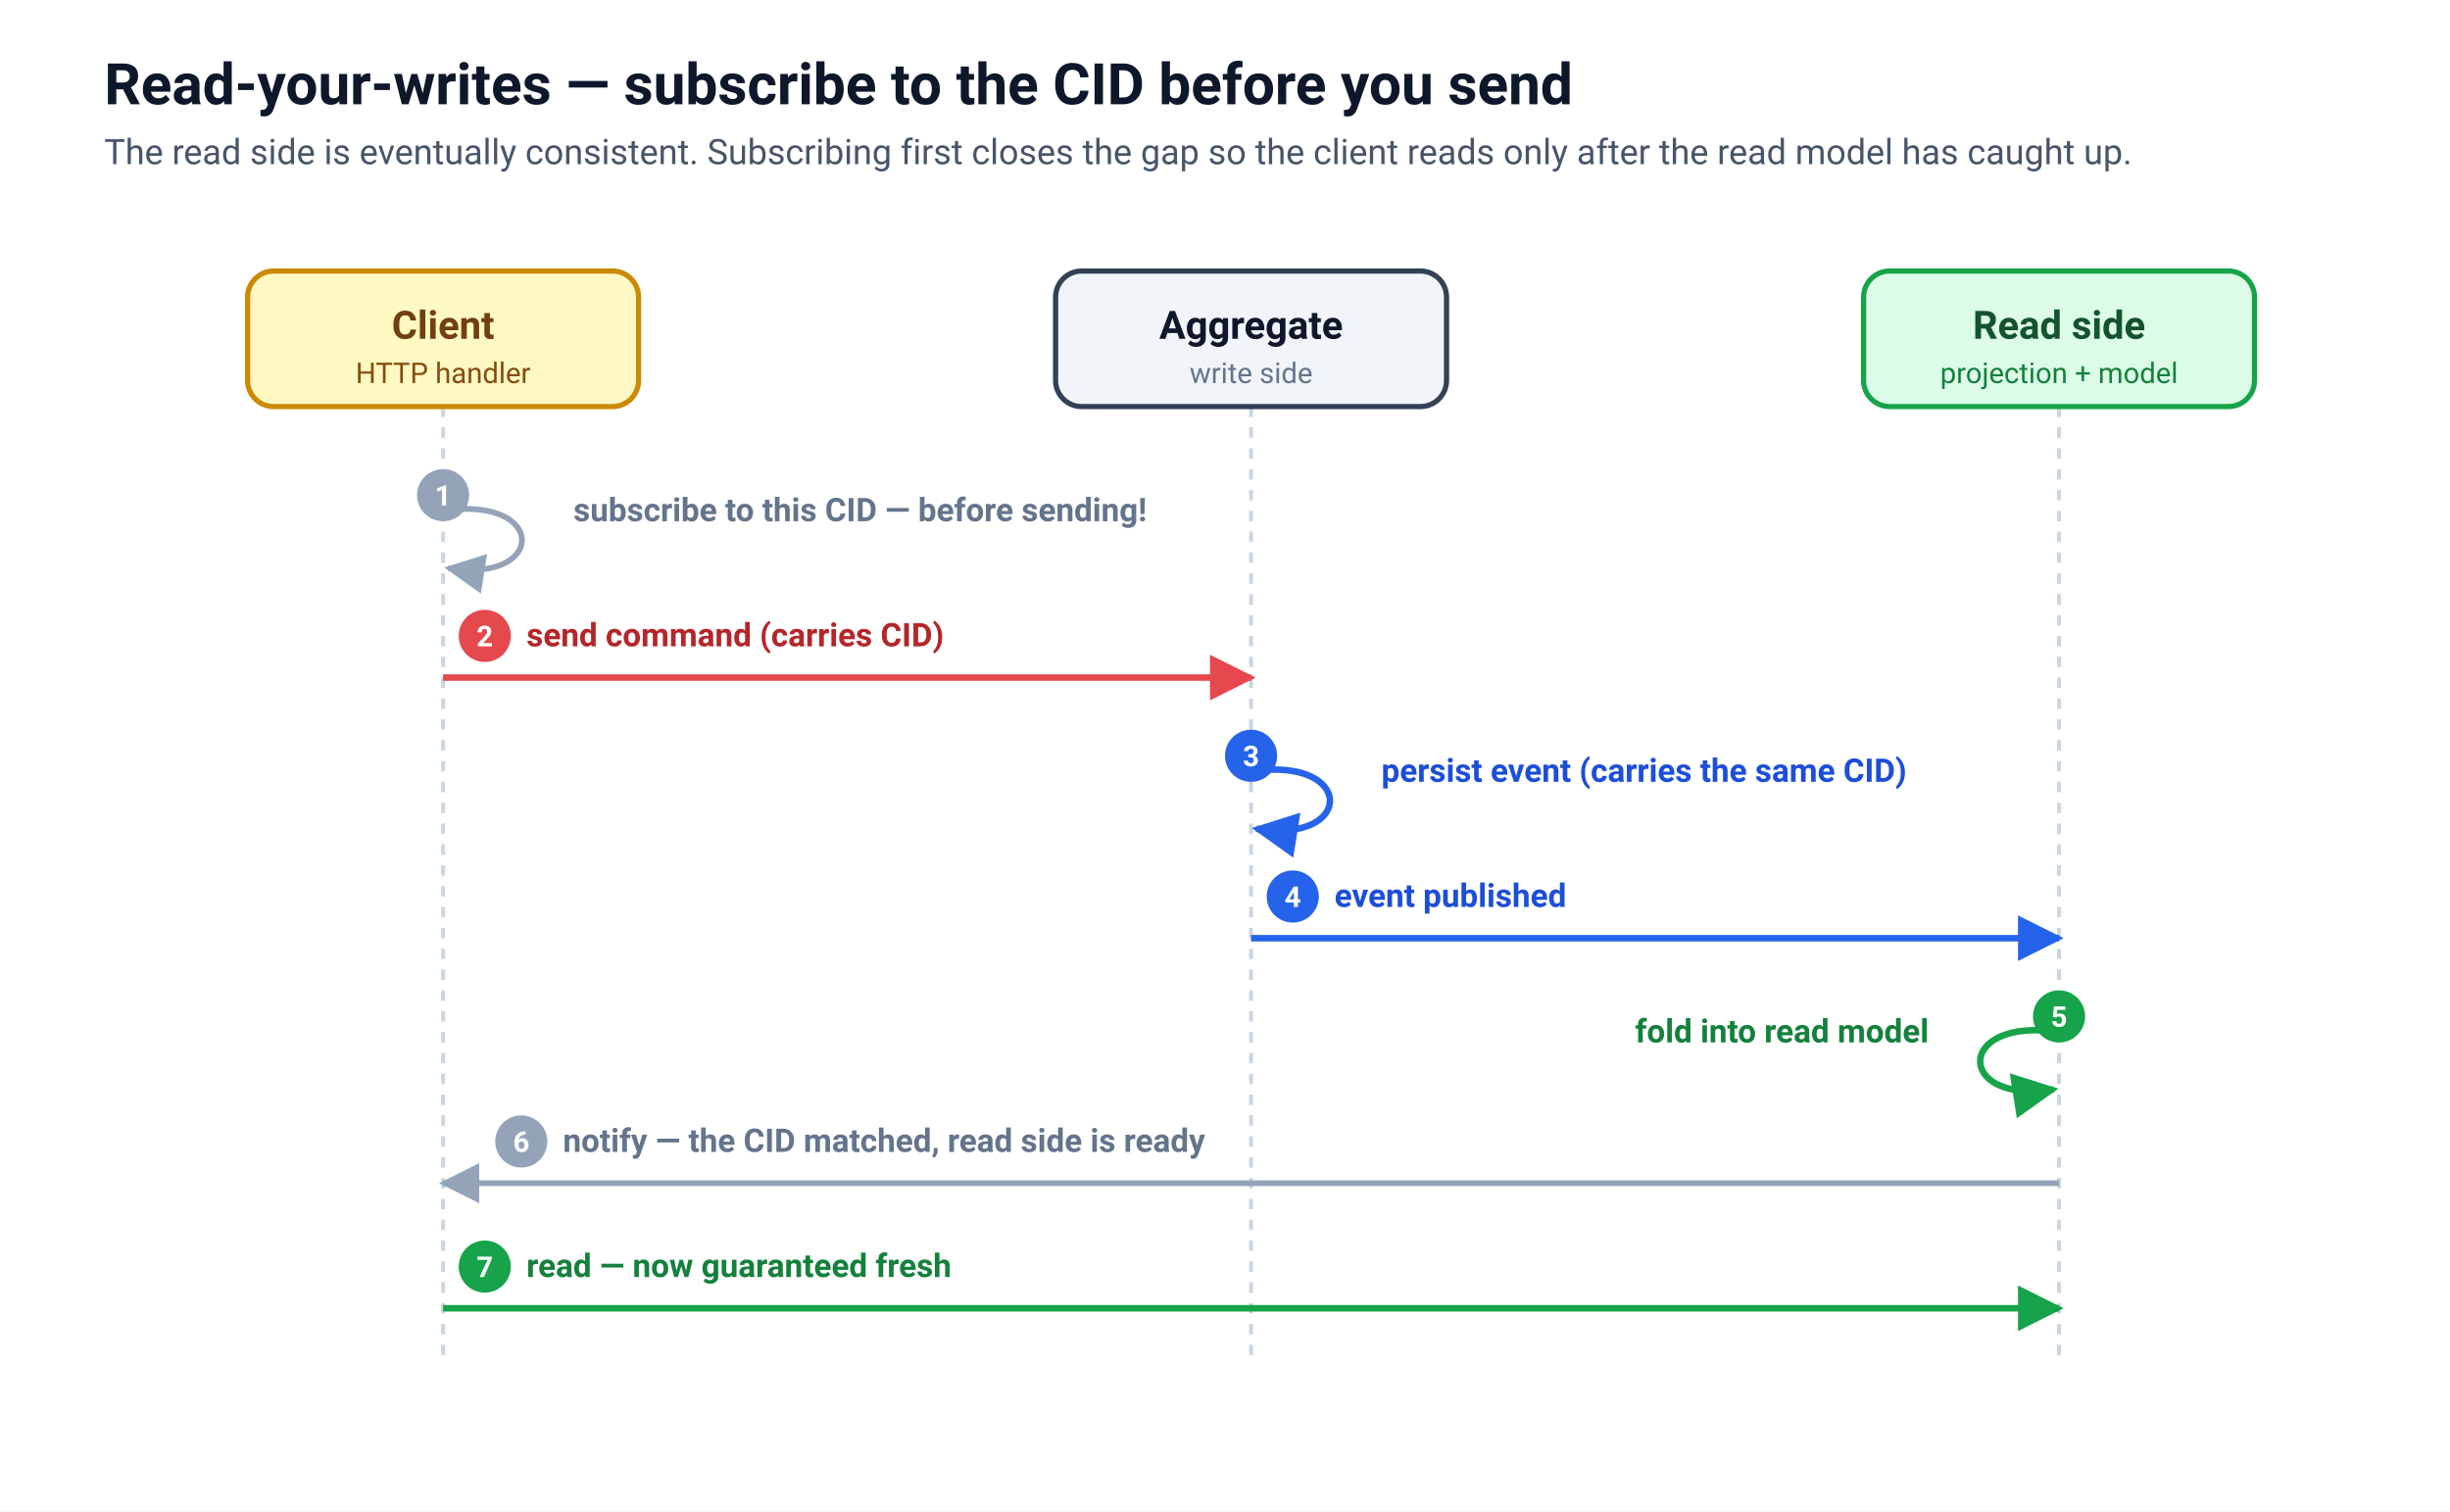
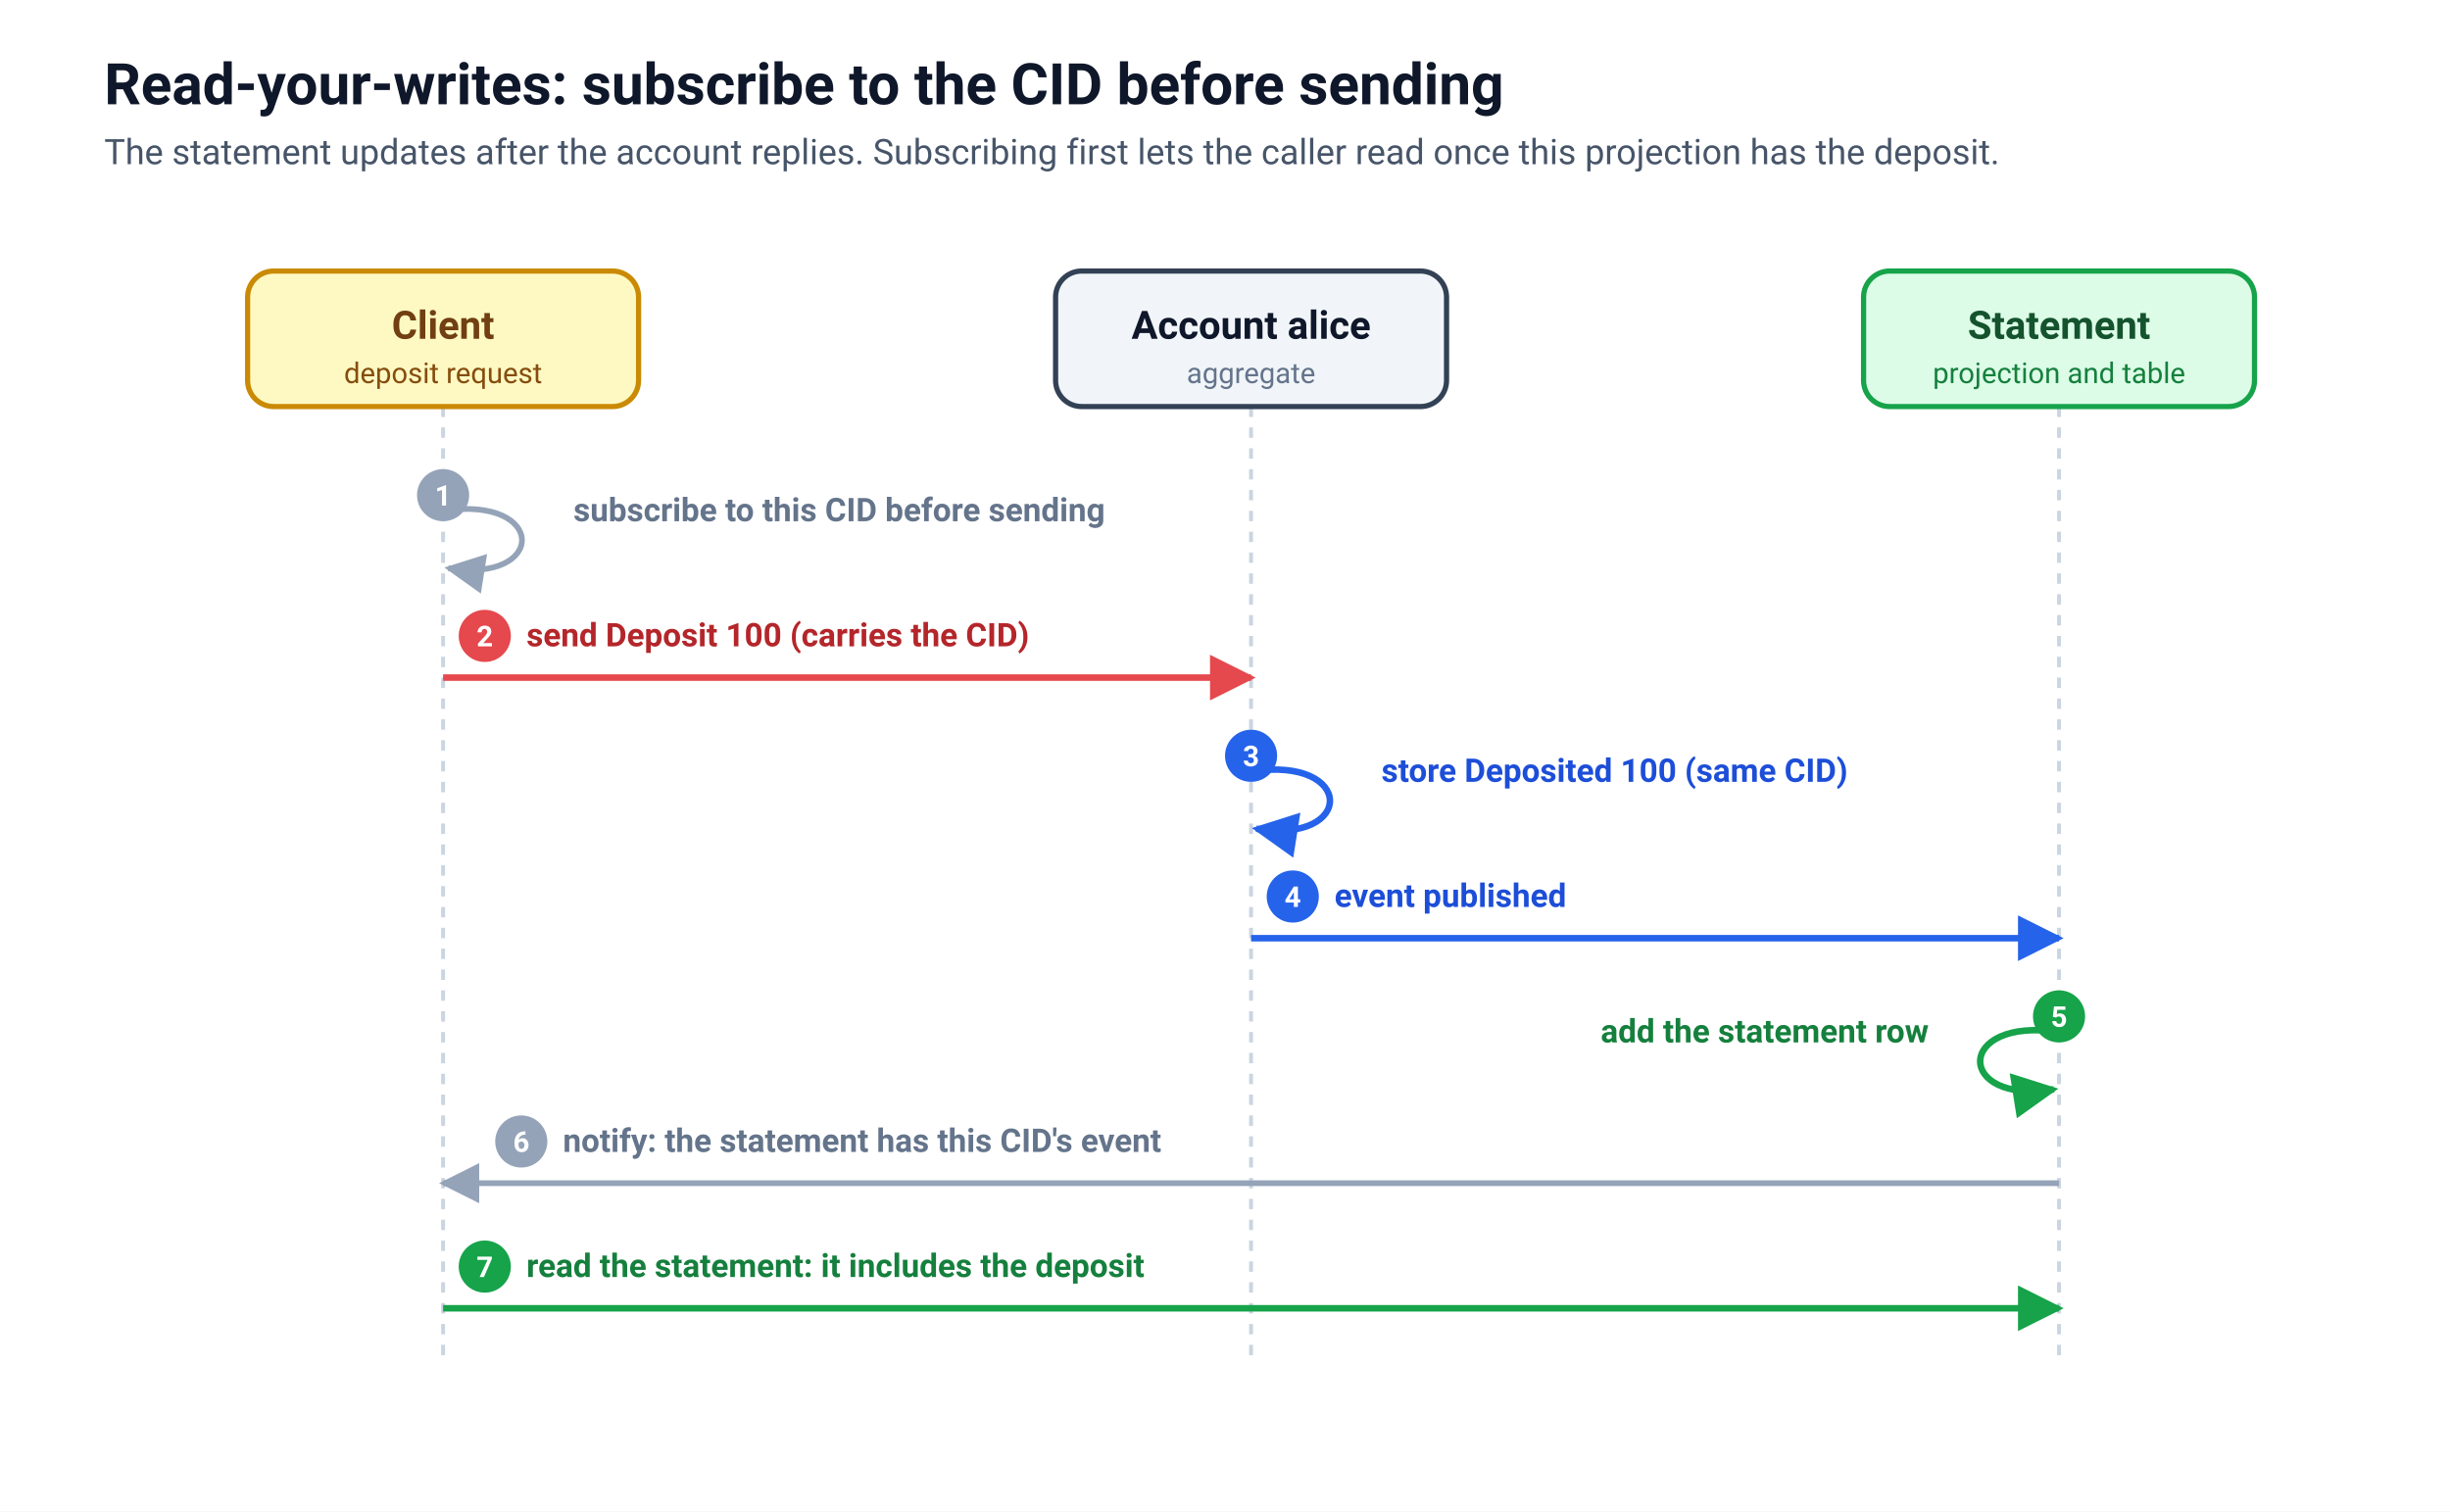
<svg xmlns="http://www.w3.org/2000/svg" viewBox="0 0 940 580" font-family="-apple-system, BlinkMacSystemFont, 'Segoe UI', Roboto, Helvetica, Arial, sans-serif">
  <defs>
    <marker id="c-red" viewBox="0 0 10 10" refX="9" refY="5" markerWidth="7" markerHeight="7" orient="auto-start-reverse">
      <path d="M0,0 L10,5 L0,10 z" fill="#E5484D" />
    </marker>
    <marker id="c-blue" viewBox="0 0 10 10" refX="9" refY="5" markerWidth="7" markerHeight="7" orient="auto-start-reverse">
      <path d="M0,0 L10,5 L0,10 z" fill="#2563EB" />
    </marker>
    <marker id="c-green" viewBox="0 0 10 10" refX="9" refY="5" markerWidth="7" markerHeight="7" orient="auto-start-reverse">
      <path d="M0,0 L10,5 L0,10 z" fill="#16A34A" />
    </marker>
    <marker id="c-gray" viewBox="0 0 10 10" refX="9" refY="5" markerWidth="7" markerHeight="7" orient="auto-start-reverse">
      <path d="M0,0 L10,5 L0,10 z" fill="#94A3B8" />
    </marker>
    <style>
      .title { font-size:22px; font-weight:700; fill:#0F172A; }
      .subtitle { font-size:13.5px; fill:#475569; }
      .hlbl { font-size:15px; font-weight:700; }
      .hsub { font-size:11px; }
      .life { stroke:#CBD5E1; stroke-width:1.5; stroke-dasharray:4 4; }
      .edge-red { fill:none; stroke:#E5484D; stroke-width:2.5; }
      .edge-blue { fill:none; stroke:#2563EB; stroke-width:2.5; }
      .edge-green { fill:none; stroke:#16A34A; stroke-width:2.5; }
      .edge-gray { fill:none; stroke:#94A3B8; stroke-width:2.2; }
      .elbl { font-size:12.5px; font-weight:600; }
      .badge { font-size:11px; font-weight:700; fill:#fff; }
    </style>
  </defs>
  <rect width="940" height="580" fill="#FFFFFF" />
-   <text class="title" x="40" y="40">Read-your-writes — subscribe to the CID before you send</text>
-   <text class="subtitle" x="40" y="63">The read side is eventually consistent. Subscribing first closes the gap so the client reads only after the read model has caught up.</text>
+   <text class="title" x="40" y="40">Read-your-writes: subscribe to the CID before sending</text>
+   <text class="subtitle" x="40" y="63">The statement updates after the account replies. Subscribing first lets the caller read once this projection has the deposit.</text>
  <line class="life" x1="170" y1="156" x2="170" y2="520" />
  <line class="life" x1="480" y1="156" x2="480" y2="520" />
  <line class="life" x1="790" y1="156" x2="790" y2="520" />
  <rect x="95" y="104" width="150" height="52" rx="10" fill="#FEF9C3" stroke="#CA8A04" stroke-width="2" />
  <text class="hlbl" x="170" y="130" text-anchor="middle" fill="#713F12">Client</text>
-   <text class="hsub" x="170" y="147" text-anchor="middle" fill="#854D0E">HTTP handler</text>
+   <text class="hsub" x="170" y="147" text-anchor="middle" fill="#854D0E">deposit request</text>
  <rect x="405" y="104" width="150" height="52" rx="10" fill="#F1F5F9" stroke="#334155" stroke-width="2" />
-   <text class="hlbl" x="480" y="130" text-anchor="middle" fill="#0F172A">Aggregate</text>
-   <text class="hsub" x="480" y="147" text-anchor="middle" fill="#64748B">write side</text>
+   <text class="hlbl" x="480" y="130" text-anchor="middle" fill="#0F172A">Account alice</text>
+   <text class="hsub" x="480" y="147" text-anchor="middle" fill="#64748B">aggregate</text>
  <rect x="715" y="104" width="150" height="52" rx="10" fill="#DCFCE7" stroke="#16A34A" stroke-width="2" />
-   <text class="hlbl" x="790" y="130" text-anchor="middle" fill="#14532D">Read side</text>
-   <text class="hsub" x="790" y="147" text-anchor="middle" fill="#15803D">projection + model</text>
+   <text class="hlbl" x="790" y="130" text-anchor="middle" fill="#14532D">Statement</text>
+   <text class="hsub" x="790" y="147" text-anchor="middle" fill="#15803D">projection and table</text>
  <path class="edge-gray" d="M170,196 c 40,-6 40,28 2,22" marker-end="url(#c-gray)" />
  <circle cx="170" cy="190" r="10" fill="#94A3B8" />
  <text class="badge" x="170" y="194" text-anchor="middle">1</text>
-   <text class="elbl" x="220" y="200" fill="#64748B" font-weight="700">subscribe to this CID — before sending!</text>
+   <text class="elbl" x="220" y="200" fill="#64748B" font-weight="700">subscribe to this CID before sending</text>
  <circle cx="186" cy="244" r="10" fill="#E5484D" />
  <text class="badge" x="186" y="248" text-anchor="middle">2</text>
-   <text class="elbl" x="202" y="248" fill="#B4262A">send command (carries CID)</text>
+   <text class="elbl" x="202" y="248" fill="#B4262A">send Deposit 100 (carries the CID)</text>
  <path class="edge-red" d="M170,260 L480,260" marker-end="url(#c-red)" />
  <path class="edge-blue" d="M480,296 c 40,-6 40,28 2,22" marker-end="url(#c-blue)" />
  <circle cx="480" cy="290" r="10" fill="#2563EB" />
  <text class="badge" x="480" y="294" text-anchor="middle">3</text>
-   <text class="elbl" x="530" y="300" fill="#1D4ED8">persist event (carries the same CID)</text>
+   <text class="elbl" x="530" y="300" fill="#1D4ED8">store Deposited 100 (same CID)</text>
  <circle cx="496" cy="344" r="10" fill="#2563EB" />
  <text class="badge" x="496" y="348" text-anchor="middle">4</text>
  <text class="elbl" x="512" y="348" fill="#1D4ED8">event published</text>
  <path class="edge-blue" d="M480,360 L790,360" marker-end="url(#c-blue)" />
  <path class="edge-green" d="M790,396 c -40,-6 -40,28 -2,22" marker-end="url(#c-green)" />
  <circle cx="790" cy="390" r="10" fill="#16A34A" />
  <text class="badge" x="790" y="394" text-anchor="middle">5</text>
-   <text class="elbl" x="740" y="400" fill="#15803D" text-anchor="end">fold into read model</text>
+   <text class="elbl" x="740" y="400" fill="#15803D" text-anchor="end">add the statement row</text>
  <circle cx="200" cy="438" r="10" fill="#94A3B8" />
  <text class="badge" x="200" y="442" text-anchor="middle">6</text>
-   <text class="elbl" x="216" y="442" fill="#64748B">notify — the CID matched, read side is ready</text>
+   <text class="elbl" x="216" y="442" fill="#64748B">notify: the statement has this CID's event</text>
  <path class="edge-gray" d="M790,454 L170,454" marker-end="url(#c-gray)" />
  <circle cx="186" cy="486" r="10" fill="#16A34A" />
  <text class="badge" x="186" y="490" text-anchor="middle">7</text>
-   <text class="elbl" x="202" y="490" fill="#15803D">read — now guaranteed fresh</text>
+   <text class="elbl" x="202" y="490" fill="#15803D">read the statement: it includes the deposit</text>
  <path class="edge-green" d="M170,502 L790,502" marker-end="url(#c-green)" />
</svg>
